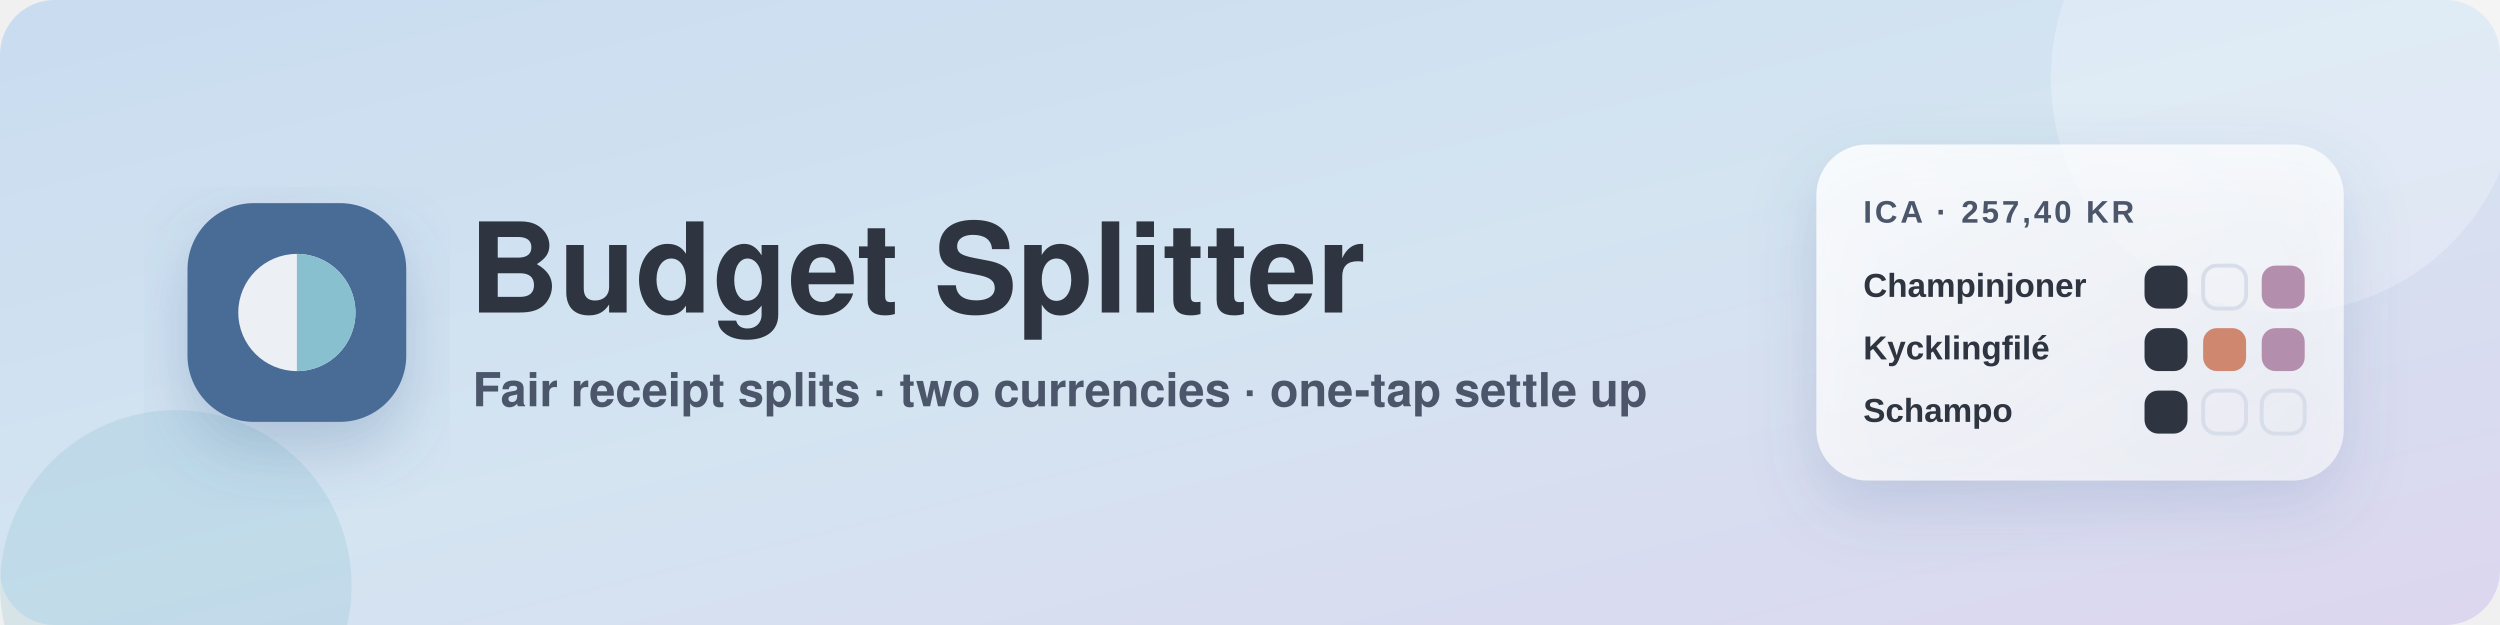
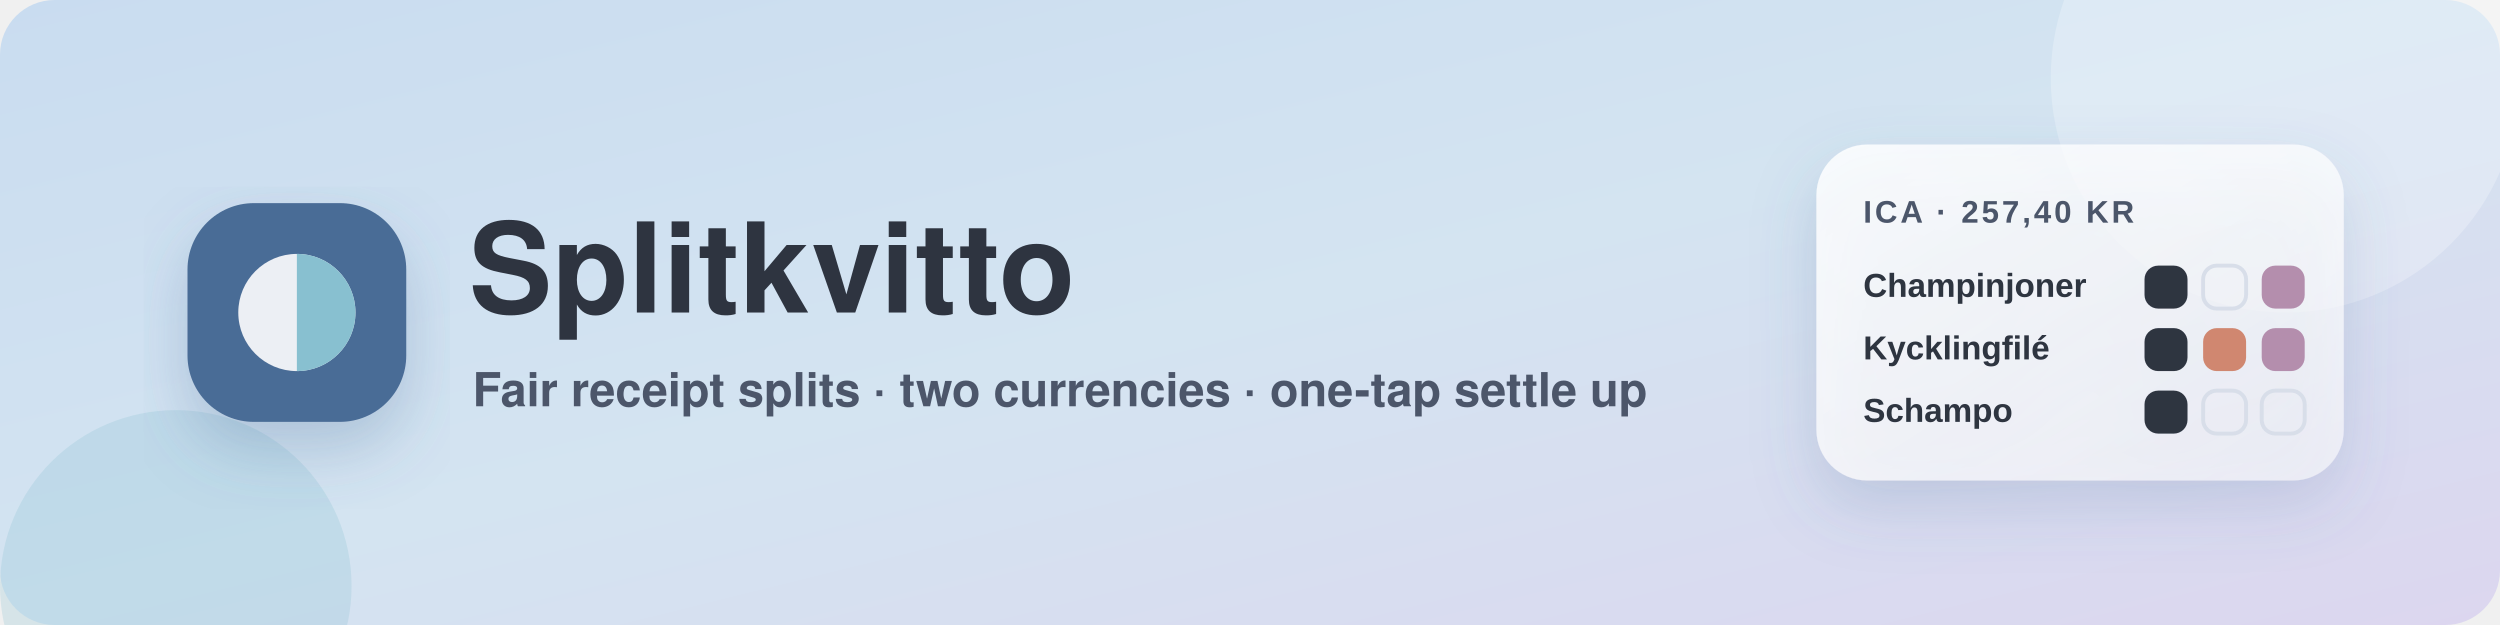
<svg xmlns="http://www.w3.org/2000/svg" width="1280" height="320" viewBox="0 0 1280 320" role="img" aria-labelledby="t d">
  <defs>
    <linearGradient id="bg" x1="0" y1="0" x2="1" y2="1">
      <stop offset="0" stop-color="#c9dcf0" />
      <stop offset="0.5" stop-color="#d4e4f1" />
      <stop offset="1" stop-color="#dcd6ef" />
    </linearGradient>
    <linearGradient id="card" x1="0" y1="0" x2="1" y2="1">
      <stop offset="0" stop-color="#ffffff" stop-opacity="0.85" />
      <stop offset="1" stop-color="#ffffff" stop-opacity="0.55" />
    </linearGradient>
    <filter id="soft" x="-20%" y="-20%" width="140%" height="160%">
      <feDropShadow dx="0" dy="14" stdDeviation="16" flood-color="#4a6c96" flood-opacity="0.28" />
    </filter>
  </defs>
  <rect width="1280" height="320" rx="28" fill="url(#bg)" />
  <circle cx="1170" cy="40" r="120" fill="#ffffff" opacity="0.25" />
  <circle cx="90" cy="300" r="90" fill="#88c0d0" opacity="0.25" />
  <g transform="translate(96 104)" filter="url(#soft)">
    <rect width="112" height="112" rx="34" fill="#4a6c96" />
    <circle cx="56" cy="56" r="30" fill="#eceff4" />
    <path d="M56 26 A30 30 0 0 1 56 86 Z" fill="#88c0d0" />
  </g>
-   <text x="240" y="160" font-family="Nunito, 'Segoe UI', Helvetica, Arial, sans-serif" font-size="64" font-weight="800" fill="#2e3440">Budget Splitter</text>
+   <text x="240" y="160" font-family="Nunito, 'Segoe UI', Helvetica, Arial, sans-serif" font-size="64" font-weight="800" fill="#2e3440">Splitkvitto</text>
  <text x="242" y="208" font-family="Nunito, 'Segoe UI', Helvetica, Arial, sans-serif" font-size="24" font-weight="600" fill="#4c566a">Fair receipt splits · two currencies · one-tap settle up</text>
  <g transform="translate(930 74)" filter="url(#soft)">
    <rect width="270" height="172" rx="26" fill="url(#card)" />
    <text x="24" y="40" font-family="Nunito, 'Segoe UI', Arial, sans-serif" font-size="16" font-weight="800" fill="#4c566a" letter-spacing="1.5">ICA · 257,40 KR</text>
    <g font-family="Nunito, 'Segoe UI', Arial, sans-serif" font-size="17" font-weight="700" fill="#2e3440">
      <text x="24" y="78">Champinjoner</text>
      <text x="24" y="110">Kycklingfilé</text>
      <text x="24" y="142">Schampo</text>
    </g>
    <g>
      <rect x="168" y="62" width="22" height="22" rx="7" fill="#2e3440" />
      <rect x="198" y="62" width="22" height="22" rx="7" fill="none" stroke="#d8dee9" stroke-width="2" />
      <rect x="228" y="62" width="22" height="22" rx="7" fill="#b48ead" />
      <rect x="168" y="94" width="22" height="22" rx="7" fill="#2e3440" />
      <rect x="198" y="94" width="22" height="22" rx="7" fill="#d08770" />
      <rect x="228" y="94" width="22" height="22" rx="7" fill="#b48ead" />
      <rect x="168" y="126" width="22" height="22" rx="7" fill="#2e3440" />
      <rect x="198" y="126" width="22" height="22" rx="7" fill="none" stroke="#d8dee9" stroke-width="2" />
      <rect x="228" y="126" width="22" height="22" rx="7" fill="none" stroke="#d8dee9" stroke-width="2" />
    </g>
  </g>
</svg>
